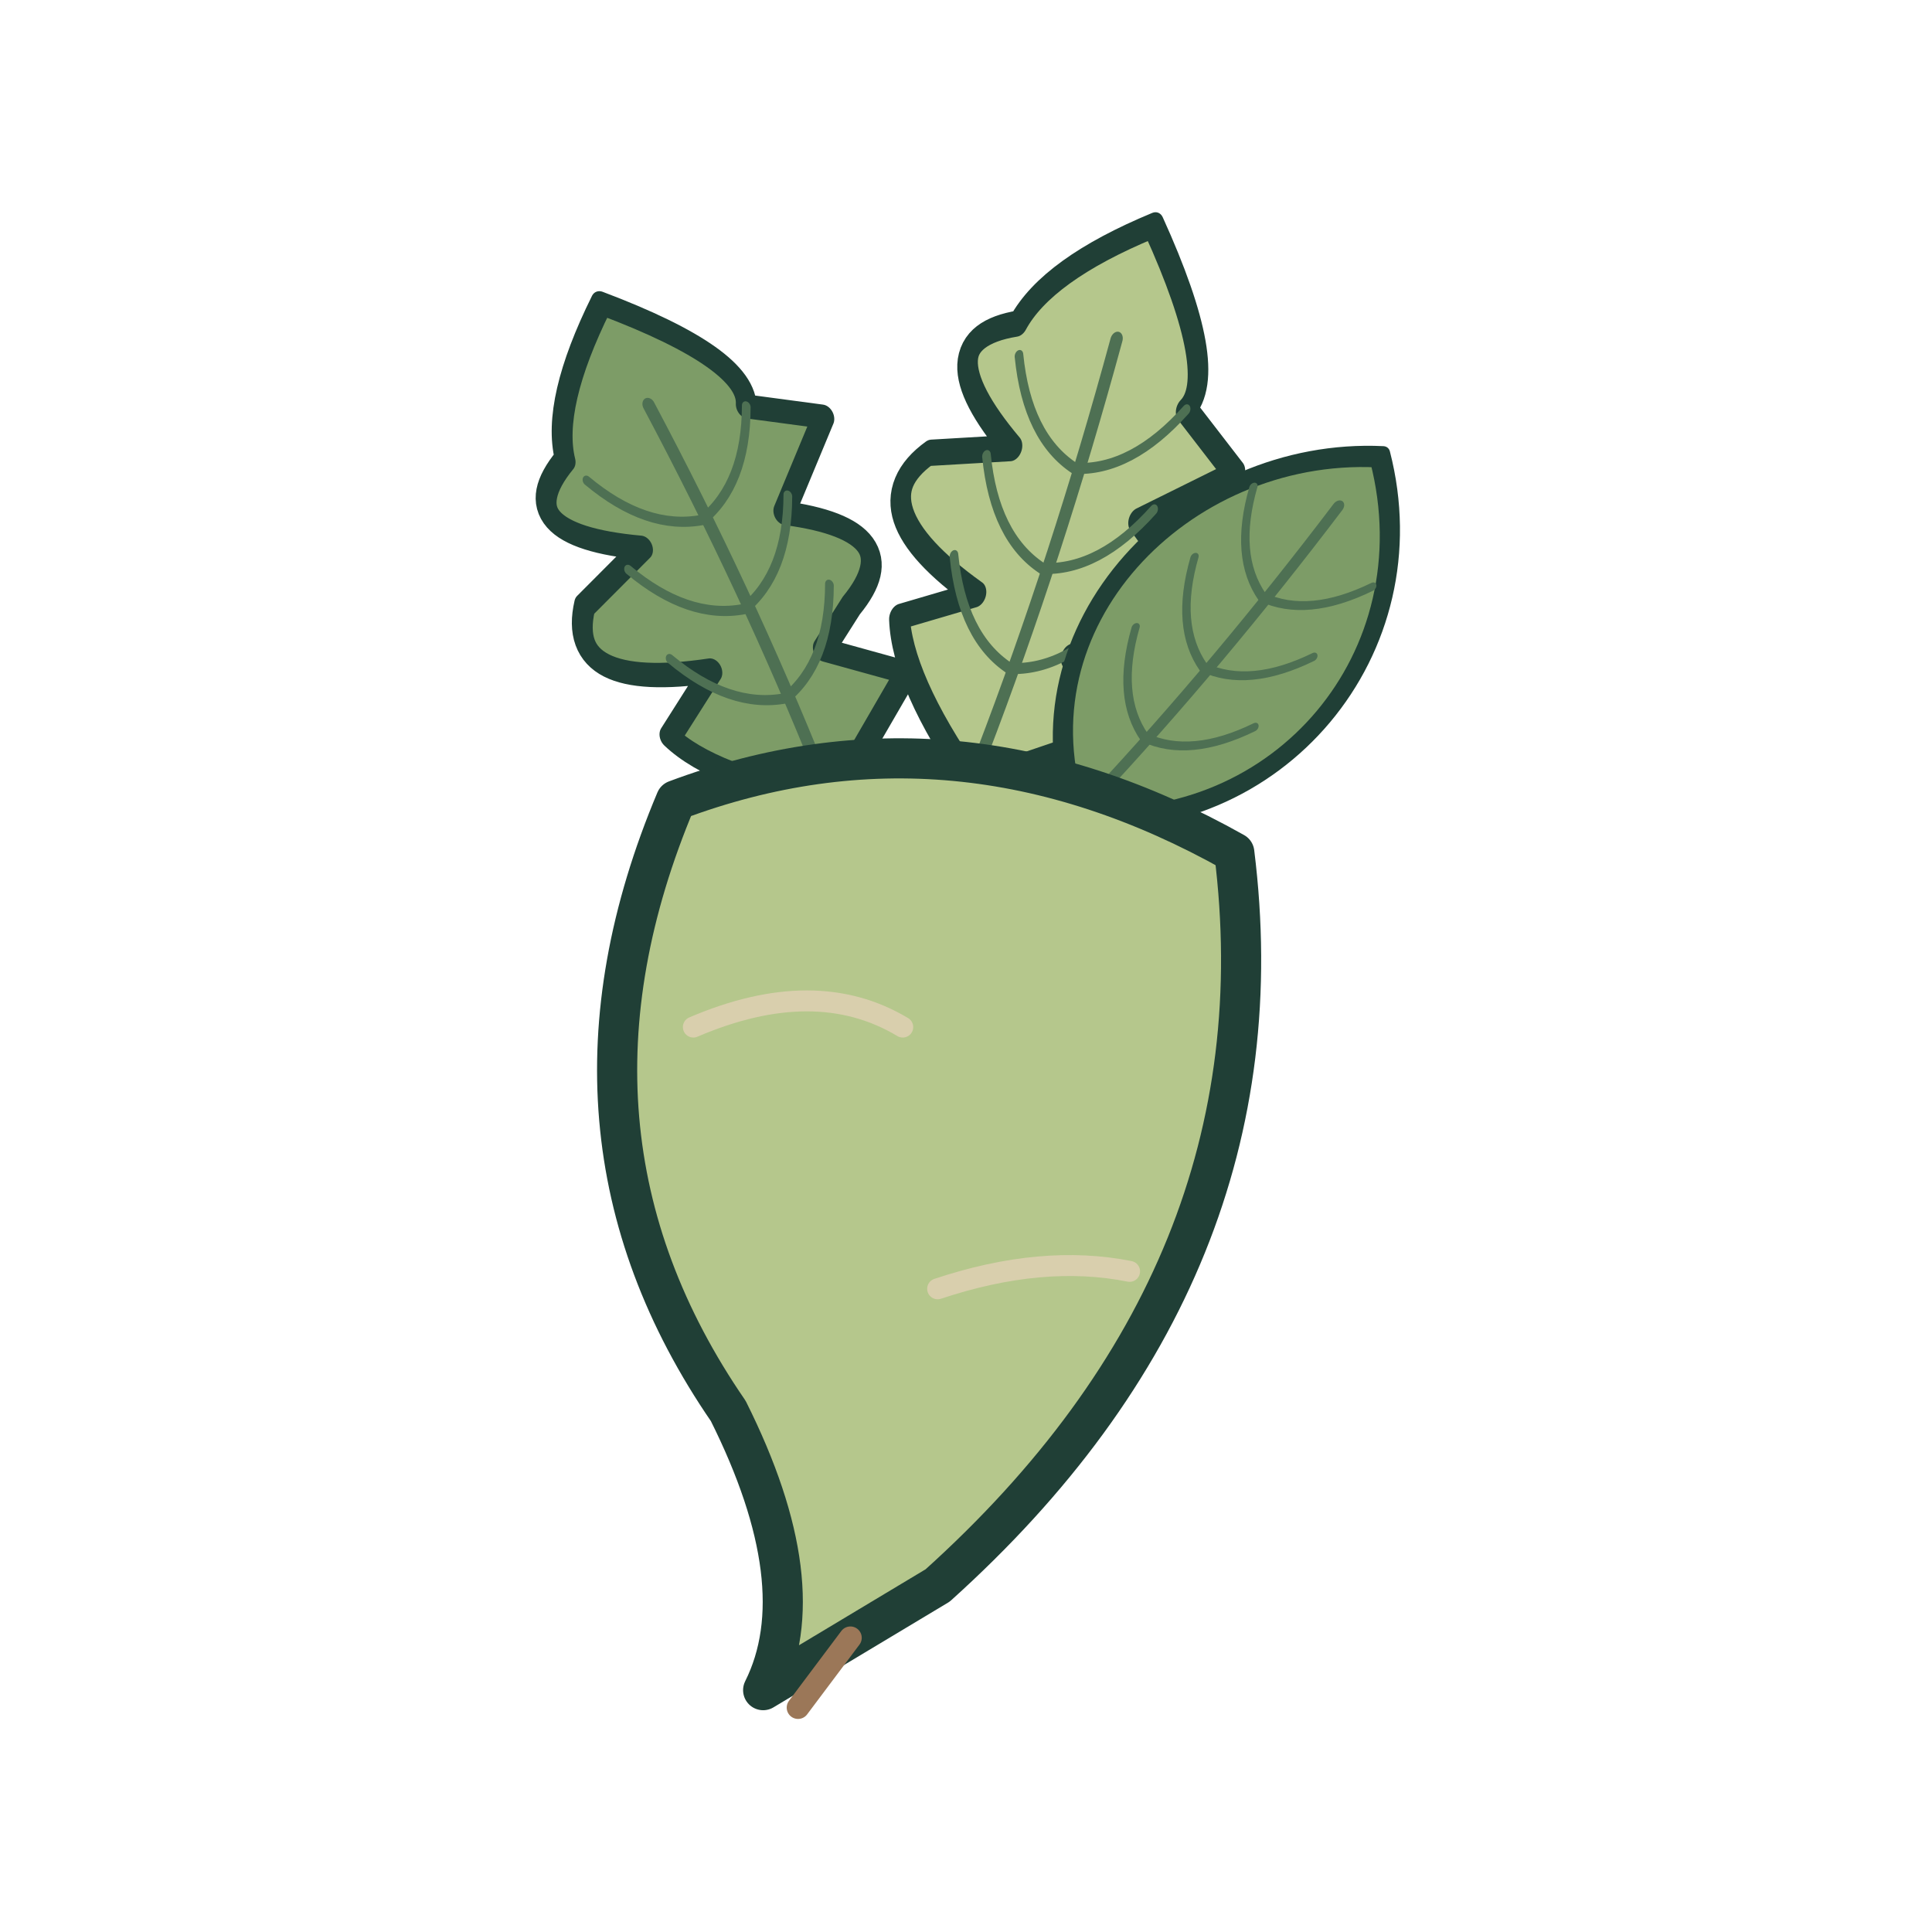
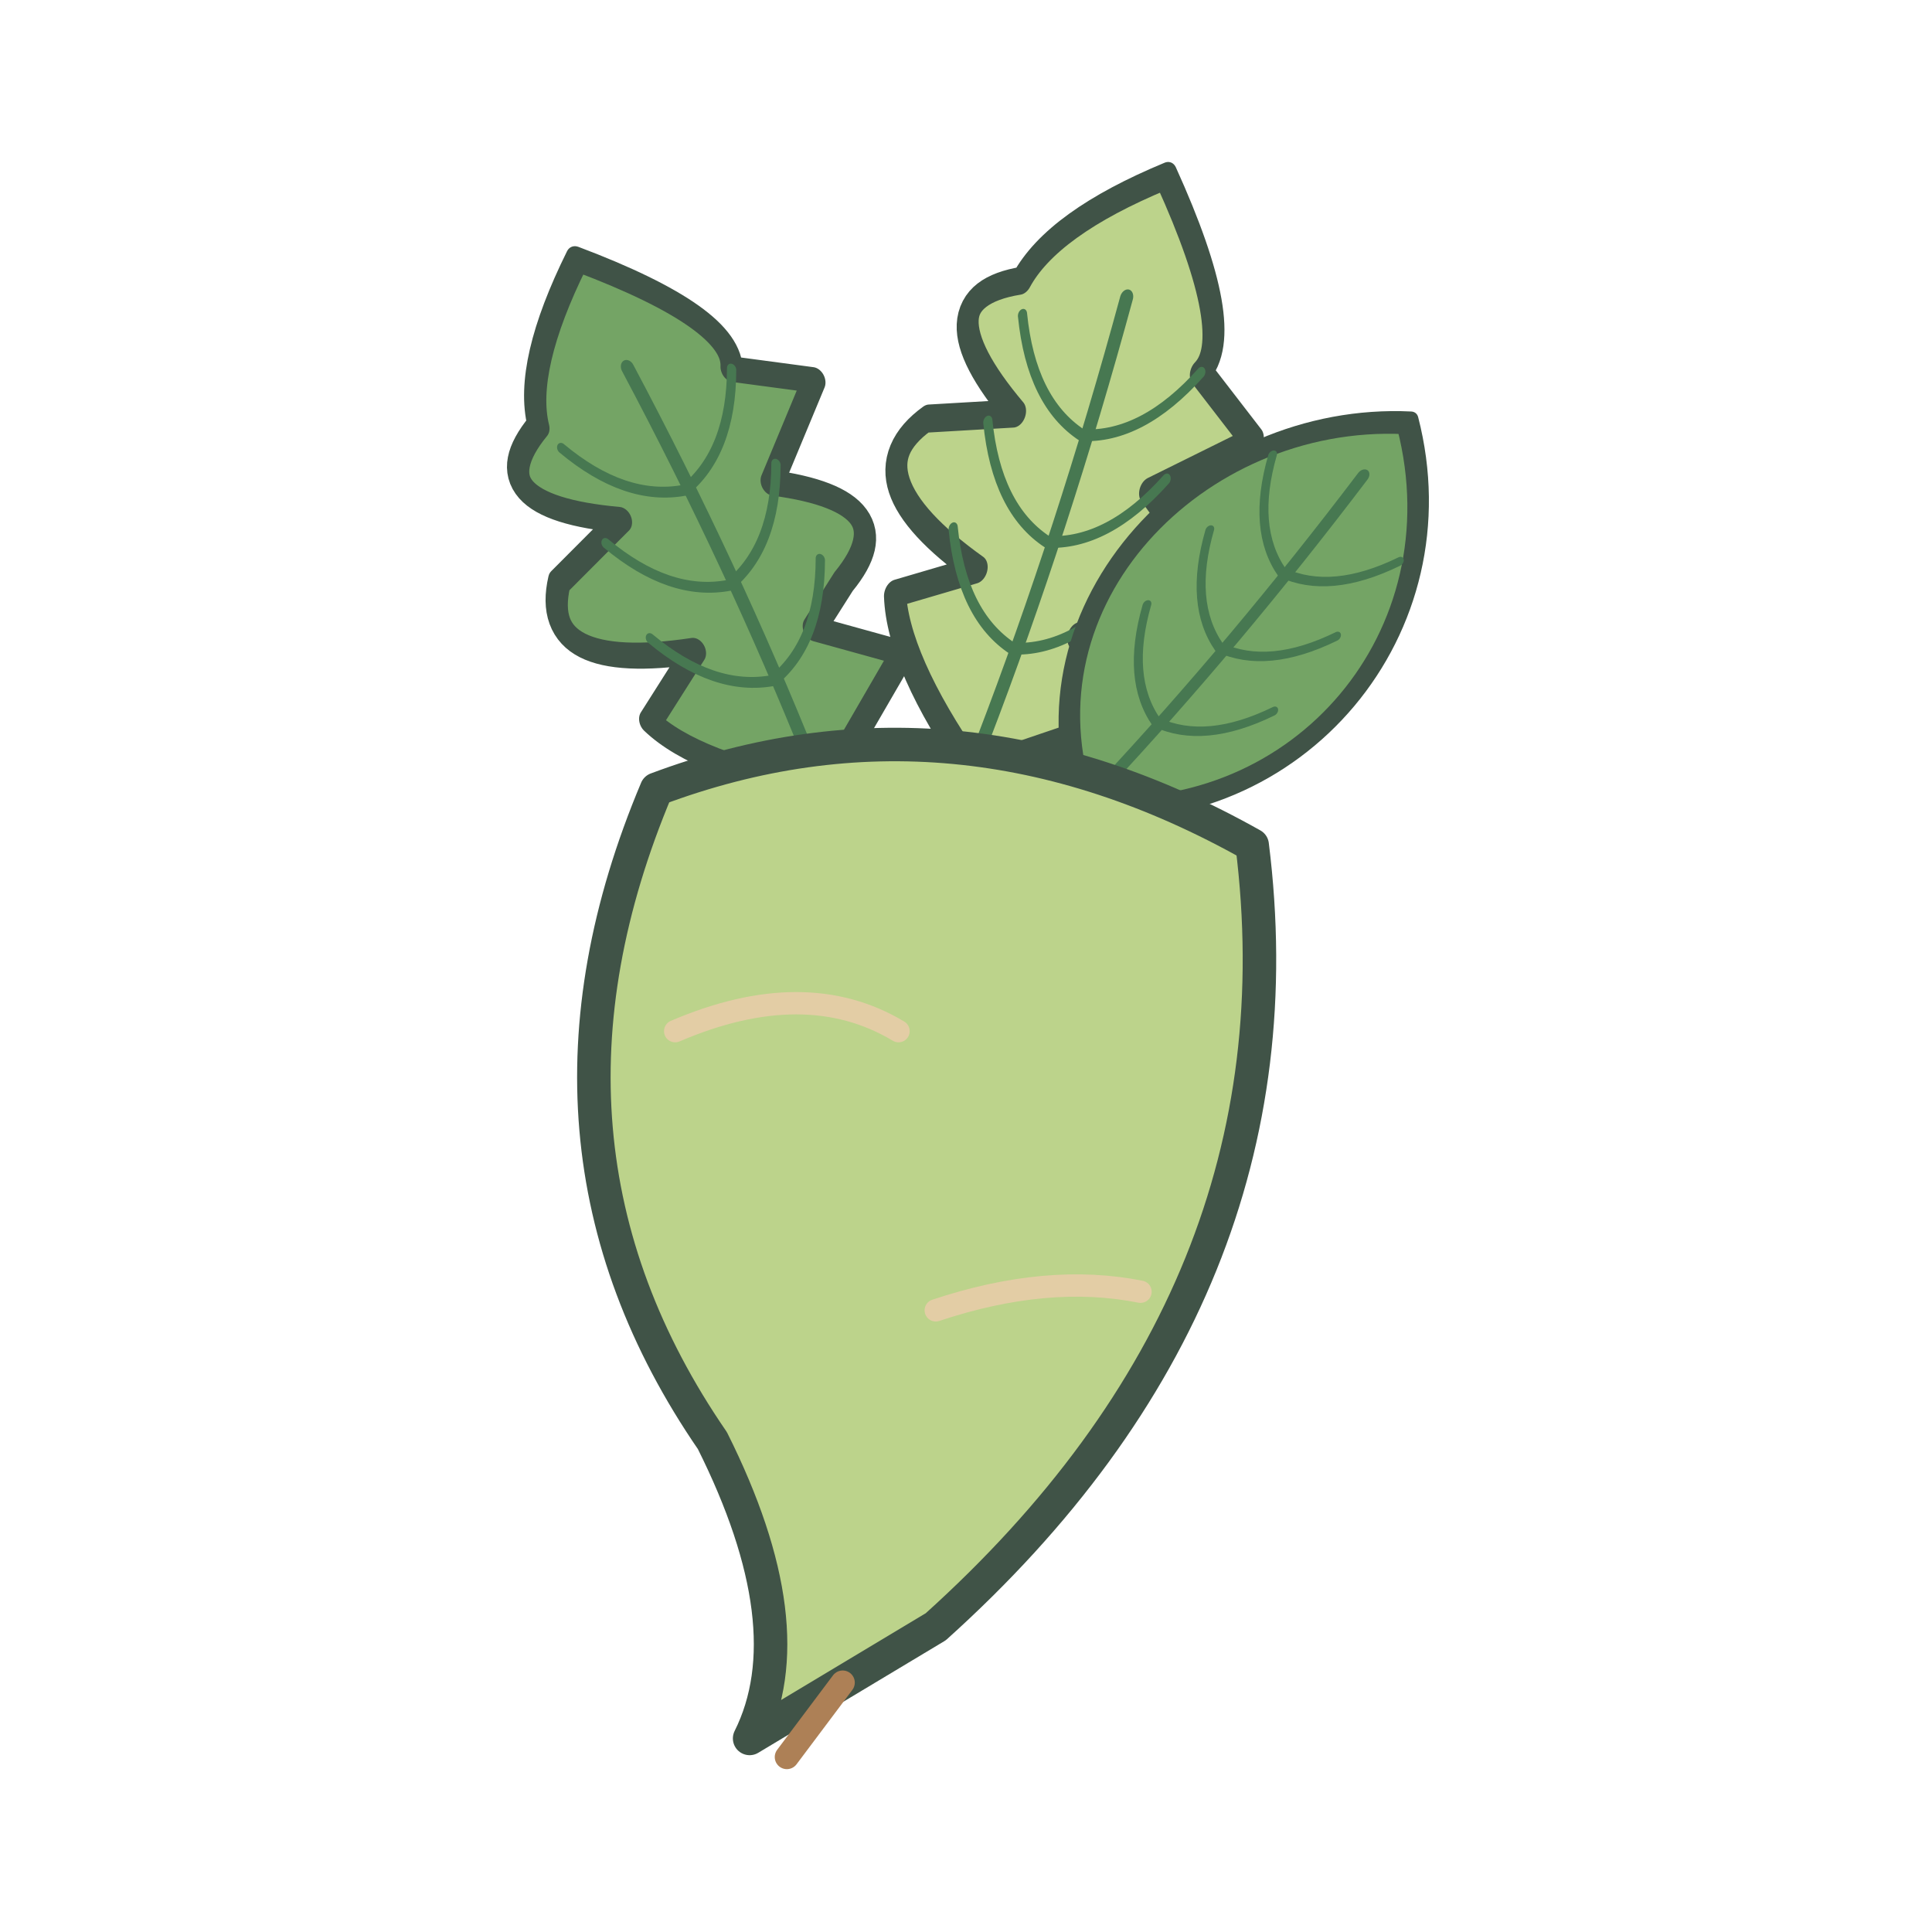
<svg xmlns="http://www.w3.org/2000/svg" width="96" height="96" viewBox="0 0 96 96">
-   <g transform="translate(5.83969 11.15038) rotate(0) scale(0.86705 0.86705)">
+   <g transform="translate(3.02868 8.69345) rotate(0) scale(0.92486 0.92486)">
    <g transform="translate(41 33) rotate(-25) scale(0.6296296 0.8055556)">
-       <path d="M 0 0 Q -9 -5 -11 -9 L -5 -12 Q -18 -15 -13 -20 L -6 -22 Q -17 -27 -9 -30 Q -8 -34 0 -39 Q 10 -31 8 -28 L 14 -25 L 7 -20 Q 17 -15 9 -12 L 5 -10 L 11 -6 Z" fill="#7D9C67" stroke="#203F36" stroke-width="1.8" stroke-linecap="round" stroke-linejoin="round" />
-       <path d="M 0 -2 Q 1 -16 0 -31" fill="none" stroke="#4E7053" stroke-width="1.1" stroke-linecap="round" stroke-linejoin="round" />
-       <path d="M 0 -8 Q -5 -9 -8 -14 M 0 -8 Q 5 -9 8 -14" fill="none" stroke="#4E7053" stroke-width="0.75" stroke-linecap="round" stroke-linejoin="round" />
-       <path d="M 0 -15 Q -5 -16 -8 -21 M 0 -15 Q 5 -16 8 -21" fill="none" stroke="#4E7053" stroke-width="0.75" stroke-linecap="round" stroke-linejoin="round" />
-       <path d="M 0 -22 Q -5 -23 -8 -28 M 0 -22 Q 5 -23 8 -28" fill="none" stroke="#4E7053" stroke-width="0.75" stroke-linecap="round" stroke-linejoin="round" />
+       <path d="M 0 0 Q -9 -5 -11 -9 L -5 -12 Q -18 -15 -13 -20 L -6 -22 Q -17 -27 -9 -30 Q -8 -34 0 -39 Q 10 -31 8 -28 L 14 -25 L 7 -20 Q 17 -15 9 -12 L 5 -10 L 11 -6 Z" fill="#74A465" stroke="#405347" stroke-width="1.8" stroke-linecap="round" stroke-linejoin="round" />
+       <path d="M 0 -2 Q 1 -16 0 -31" fill="none" stroke="#477851" stroke-width="1.1" stroke-linecap="round" stroke-linejoin="round" />
+       <path d="M 0 -8 Q -5 -9 -8 -14 M 0 -8 Q 5 -9 8 -14" fill="none" stroke="#477851" stroke-width="0.75" stroke-linecap="round" stroke-linejoin="round" />
+       <path d="M 0 -15 Q -5 -16 -8 -21 M 0 -15 Q 5 -16 8 -21" fill="none" stroke="#477851" stroke-width="0.75" stroke-linecap="round" stroke-linejoin="round" />
+       <path d="M 0 -22 Q -5 -23 -8 -28 M 0 -22 Q 5 -23 8 -28" fill="none" stroke="#477851" stroke-width="0.75" stroke-linecap="round" stroke-linejoin="round" />
    </g>
    <g transform="translate(49 32) rotate(18) scale(0.6296296 0.8611111)">
-       <path d="M 0 0 Q -9 -5 -11 -9 L -5 -12 Q -18 -15 -13 -20 L -6 -22 Q -17 -27 -9 -30 Q -8 -34 0 -39 Q 10 -31 8 -28 L 14 -25 L 7 -20 Q 17 -15 9 -12 L 5 -10 L 11 -6 Z" fill="#B5C78C" stroke="#203F36" stroke-width="1.8" stroke-linecap="round" stroke-linejoin="round" />
-       <path d="M 0 -2 Q 1 -16 0 -31" fill="none" stroke="#4E7053" stroke-width="1.1" stroke-linecap="round" stroke-linejoin="round" />
-       <path d="M 0 -8 Q -5 -9 -8 -14 M 0 -8 Q 5 -9 8 -14" fill="none" stroke="#4E7053" stroke-width="0.75" stroke-linecap="round" stroke-linejoin="round" />
-       <path d="M 0 -15 Q -5 -16 -8 -21 M 0 -15 Q 5 -16 8 -21" fill="none" stroke="#4E7053" stroke-width="0.75" stroke-linecap="round" stroke-linejoin="round" />
-       <path d="M 0 -22 Q -5 -23 -8 -28 M 0 -22 Q 5 -23 8 -28" fill="none" stroke="#4E7053" stroke-width="0.75" stroke-linecap="round" stroke-linejoin="round" />
+       <path d="M 0 0 Q -9 -5 -11 -9 L -5 -12 Q -18 -15 -13 -20 L -6 -22 Q -17 -27 -9 -30 Q -8 -34 0 -39 Q 10 -31 8 -28 L 14 -25 L 7 -20 Q 17 -15 9 -12 L 5 -10 L 11 -6 Z" fill="#BCD38B" stroke="#405347" stroke-width="1.8" stroke-linecap="round" stroke-linejoin="round" />
+       <path d="M 0 -2 Q 1 -16 0 -31" fill="none" stroke="#477851" stroke-width="1.1" stroke-linecap="round" stroke-linejoin="round" />
+       <path d="M 0 -8 Q -5 -9 -8 -14 M 0 -8 Q 5 -9 8 -14" fill="none" stroke="#477851" stroke-width="0.75" stroke-linecap="round" stroke-linejoin="round" />
+       <path d="M 0 -15 Q -5 -16 -8 -21 M 0 -15 Q 5 -16 8 -21" fill="none" stroke="#477851" stroke-width="0.75" stroke-linecap="round" stroke-linejoin="round" />
+       <path d="M 0 -22 Q -5 -23 -8 -28 M 0 -22 Q 5 -23 8 -28" fill="none" stroke="#477851" stroke-width="0.75" stroke-linecap="round" stroke-linejoin="round" />
    </g>
    <g transform="translate(55 34) rotate(40) scale(0.5555556 0.75)">
-       <path d="M 0 0 C -18 -8 -16 -27 0 -36 C 17 -27 17 -9 0 0 Z" fill="#7D9C67" stroke="#203F36" stroke-width="1.8" stroke-linecap="round" stroke-linejoin="round" />
-       <path d="M 0 -2 Q 1 -16 0 -31" fill="none" stroke="#4E7053" stroke-width="1.1" stroke-linecap="round" stroke-linejoin="round" />
-       <path d="M 0 -8 Q -5 -9 -8 -14 M 0 -8 Q 5 -9 8 -14" fill="none" stroke="#4E7053" stroke-width="0.75" stroke-linecap="round" stroke-linejoin="round" />
-       <path d="M 0 -15 Q -5 -16 -8 -21 M 0 -15 Q 5 -16 8 -21" fill="none" stroke="#4E7053" stroke-width="0.75" stroke-linecap="round" stroke-linejoin="round" />
-       <path d="M 0 -22 Q -5 -23 -8 -28 M 0 -22 Q 5 -23 8 -28" fill="none" stroke="#4E7053" stroke-width="0.75" stroke-linecap="round" stroke-linejoin="round" />
+       <path d="M 0 0 C -18 -8 -16 -27 0 -36 C 17 -27 17 -9 0 0 Z" fill="#74A465" stroke="#405347" stroke-width="1.8" stroke-linecap="round" stroke-linejoin="round" />
+       <path d="M 0 -2 Q 1 -16 0 -31" fill="none" stroke="#477851" stroke-width="1.1" stroke-linecap="round" stroke-linejoin="round" />
+       <path d="M 0 -8 Q -5 -9 -8 -14 M 0 -8 Q 5 -9 8 -14" fill="none" stroke="#477851" stroke-width="0.75" stroke-linecap="round" stroke-linejoin="round" />
+       <path d="M 0 -15 Q -5 -16 -8 -21 M 0 -15 Q 5 -16 8 -21" fill="none" stroke="#477851" stroke-width="0.75" stroke-linecap="round" stroke-linejoin="round" />
+       <path d="M 0 -22 Q -5 -23 -8 -28 M 0 -22 Q 5 -23 8 -28" fill="none" stroke="#477851" stroke-width="0.75" stroke-linecap="round" stroke-linejoin="round" />
    </g>
-     <path d="M 32 33 Q 48 27 64 36 Q 67 60 47 78 L 37 84 Q 40 78 35 68 Q 24 52 32 33 Z" fill="#B5C78C" stroke="#203F36" stroke-width="2.3" stroke-linecap="round" stroke-linejoin="round" />
-     <path d="M 42 81 l -3 4" fill="none" stroke="#9B7758" stroke-width="1.3" stroke-linecap="round" stroke-linejoin="round" />
-     <path d="M 33 46 q 7 -3 12 0 M 47 61 q 6 -2 11 -1" fill="none" stroke="#D9CFAD" stroke-width="1.2" stroke-linecap="round" stroke-linejoin="round" />
+     <path d="M 32 33 Q 48 27 64 36 Q 67 60 47 78 L 37 84 Q 40 78 35 68 Q 24 52 32 33 Z" fill="#BCD38B" stroke="#405347" stroke-width="1.8" stroke-linecap="round" stroke-linejoin="round" />
+     <path d="M 42 81 l -3 4" fill="none" stroke="#AD8056" stroke-width="1.3" stroke-linecap="round" stroke-linejoin="round" />
+     <path d="M 33 46 q 7 -3 12 0 M 47 61 q 6 -2 11 -1" fill="none" stroke="#E3CDA5" stroke-width="1.2" stroke-linecap="round" stroke-linejoin="round" />
  </g>
</svg>
